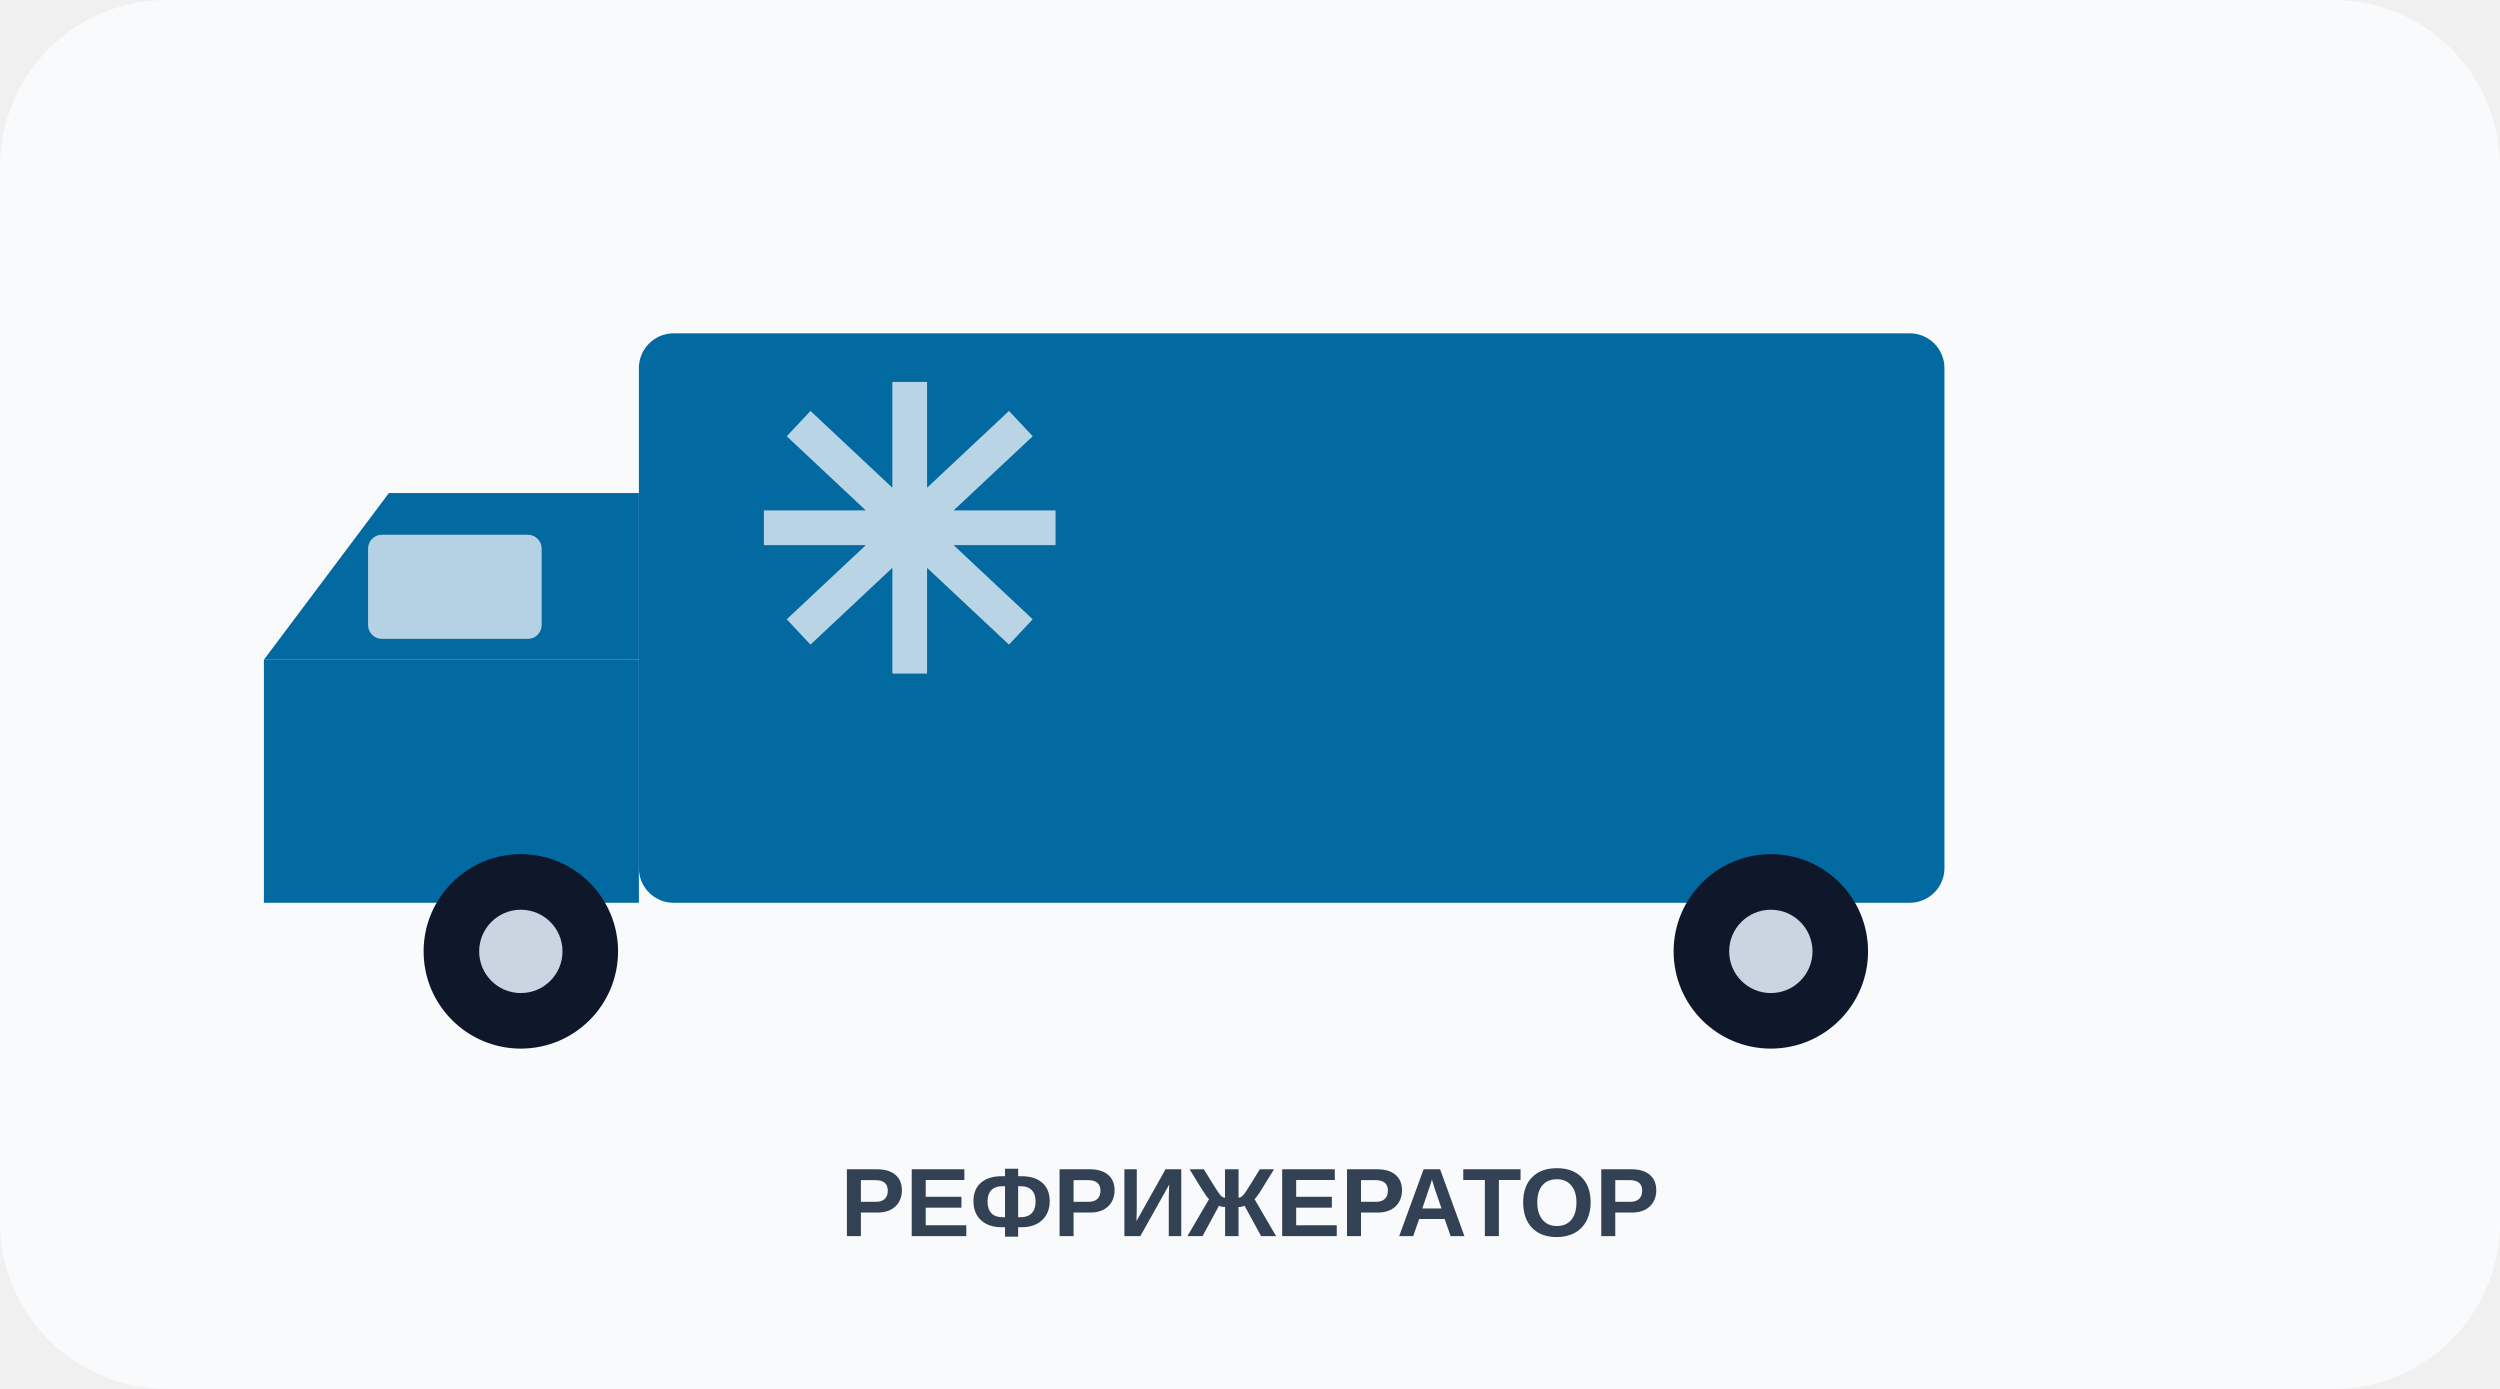
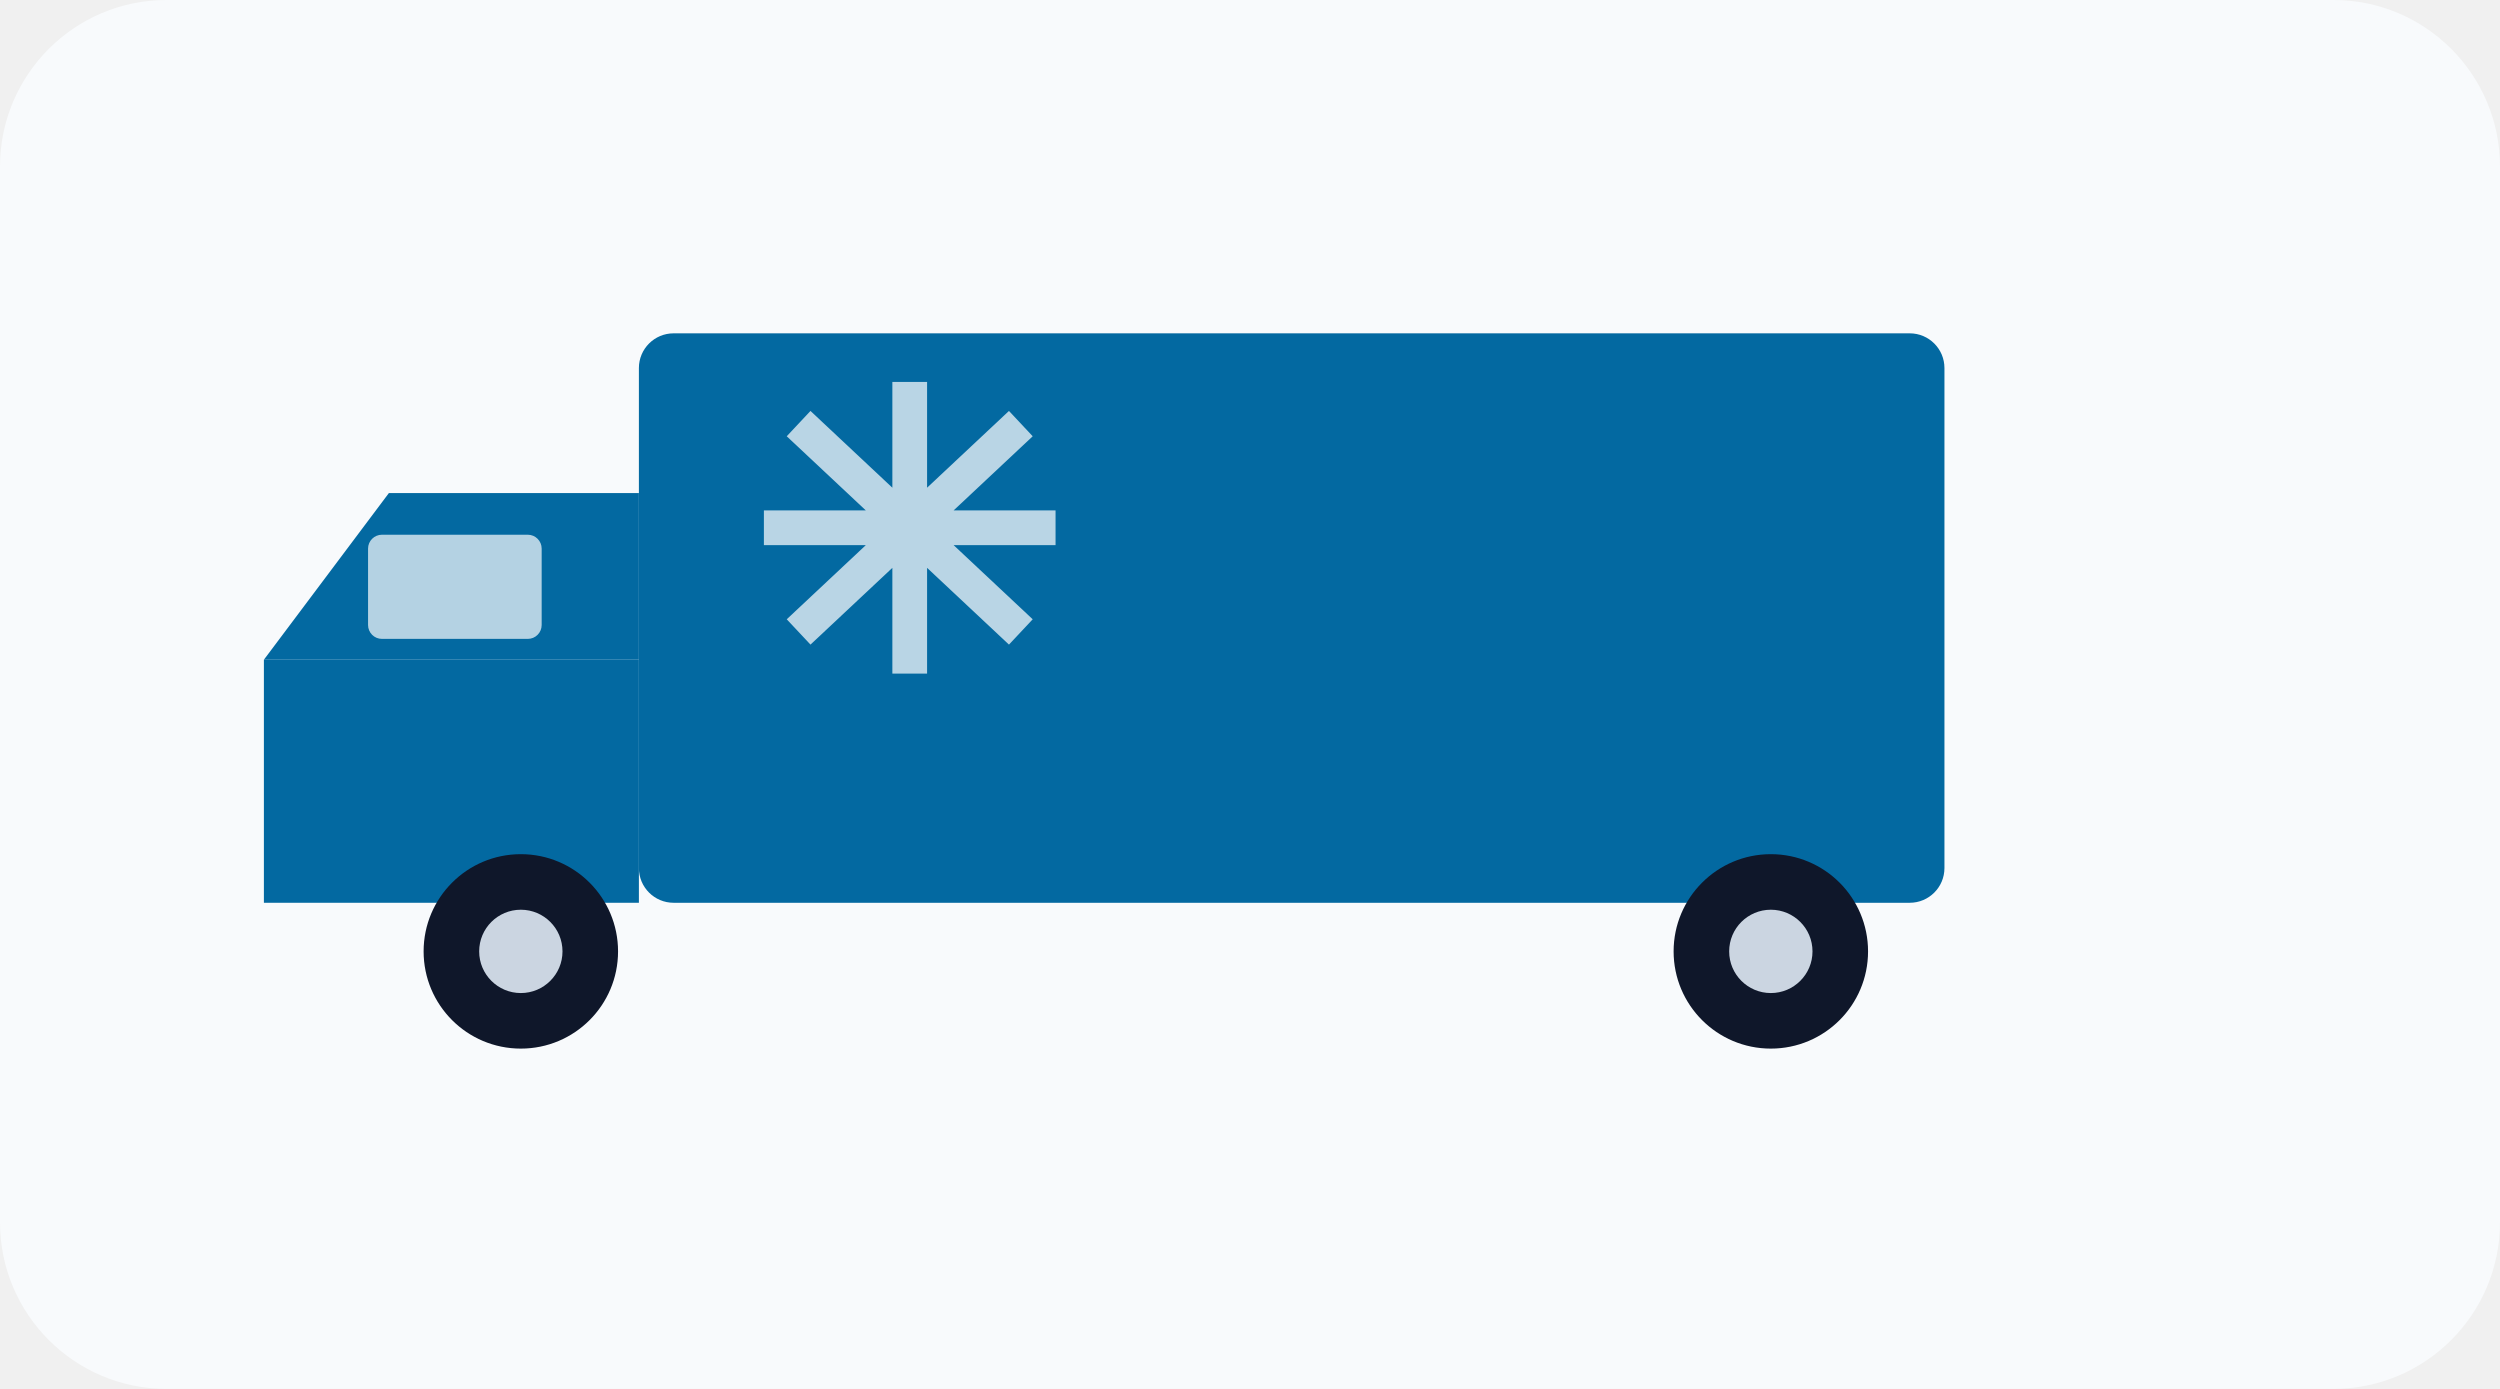
- <svg xmlns="http://www.w3.org/2000/svg" viewBox="0 0 360 200" role="img" aria-label="РЕФРИЖЕРАТОР">
+ <svg xmlns="http://www.w3.org/2000/svg" viewBox="0 0 360 200">
  <rect width="360" height="200" rx="24" fill="#f8fafc" />
  <g fill="#0369a1" color="#0369a1">
    <rect x="92" y="48" width="188" height="82" rx="5" />
    <path d="M110 76h42M131 55v42M115 61l32 30M147 61l-32 30" stroke="white" stroke-width="5" fill="none" opacity=".72" />
    <path d="M38 95h54v35H38z" />
    <path d="M38 95l18-24h36v24z" />
    <rect x="53" y="77" width="25" height="15" rx="2" fill="white" opacity=".7" />
    <circle cx="75" cy="137" r="14" fill="#0f172a" />
    <circle cx="75" cy="137" r="6" fill="#cbd5e1" />
    <circle cx="255" cy="137" r="14" fill="#0f172a" />
    <circle cx="255" cy="137" r="6" fill="#cbd5e1" />
  </g>
-   <text x="180" y="178" text-anchor="middle" font-family="Arial, sans-serif" font-size="14" font-weight="700" fill="#334155">РЕФРИЖЕРАТОР</text>
</svg>
